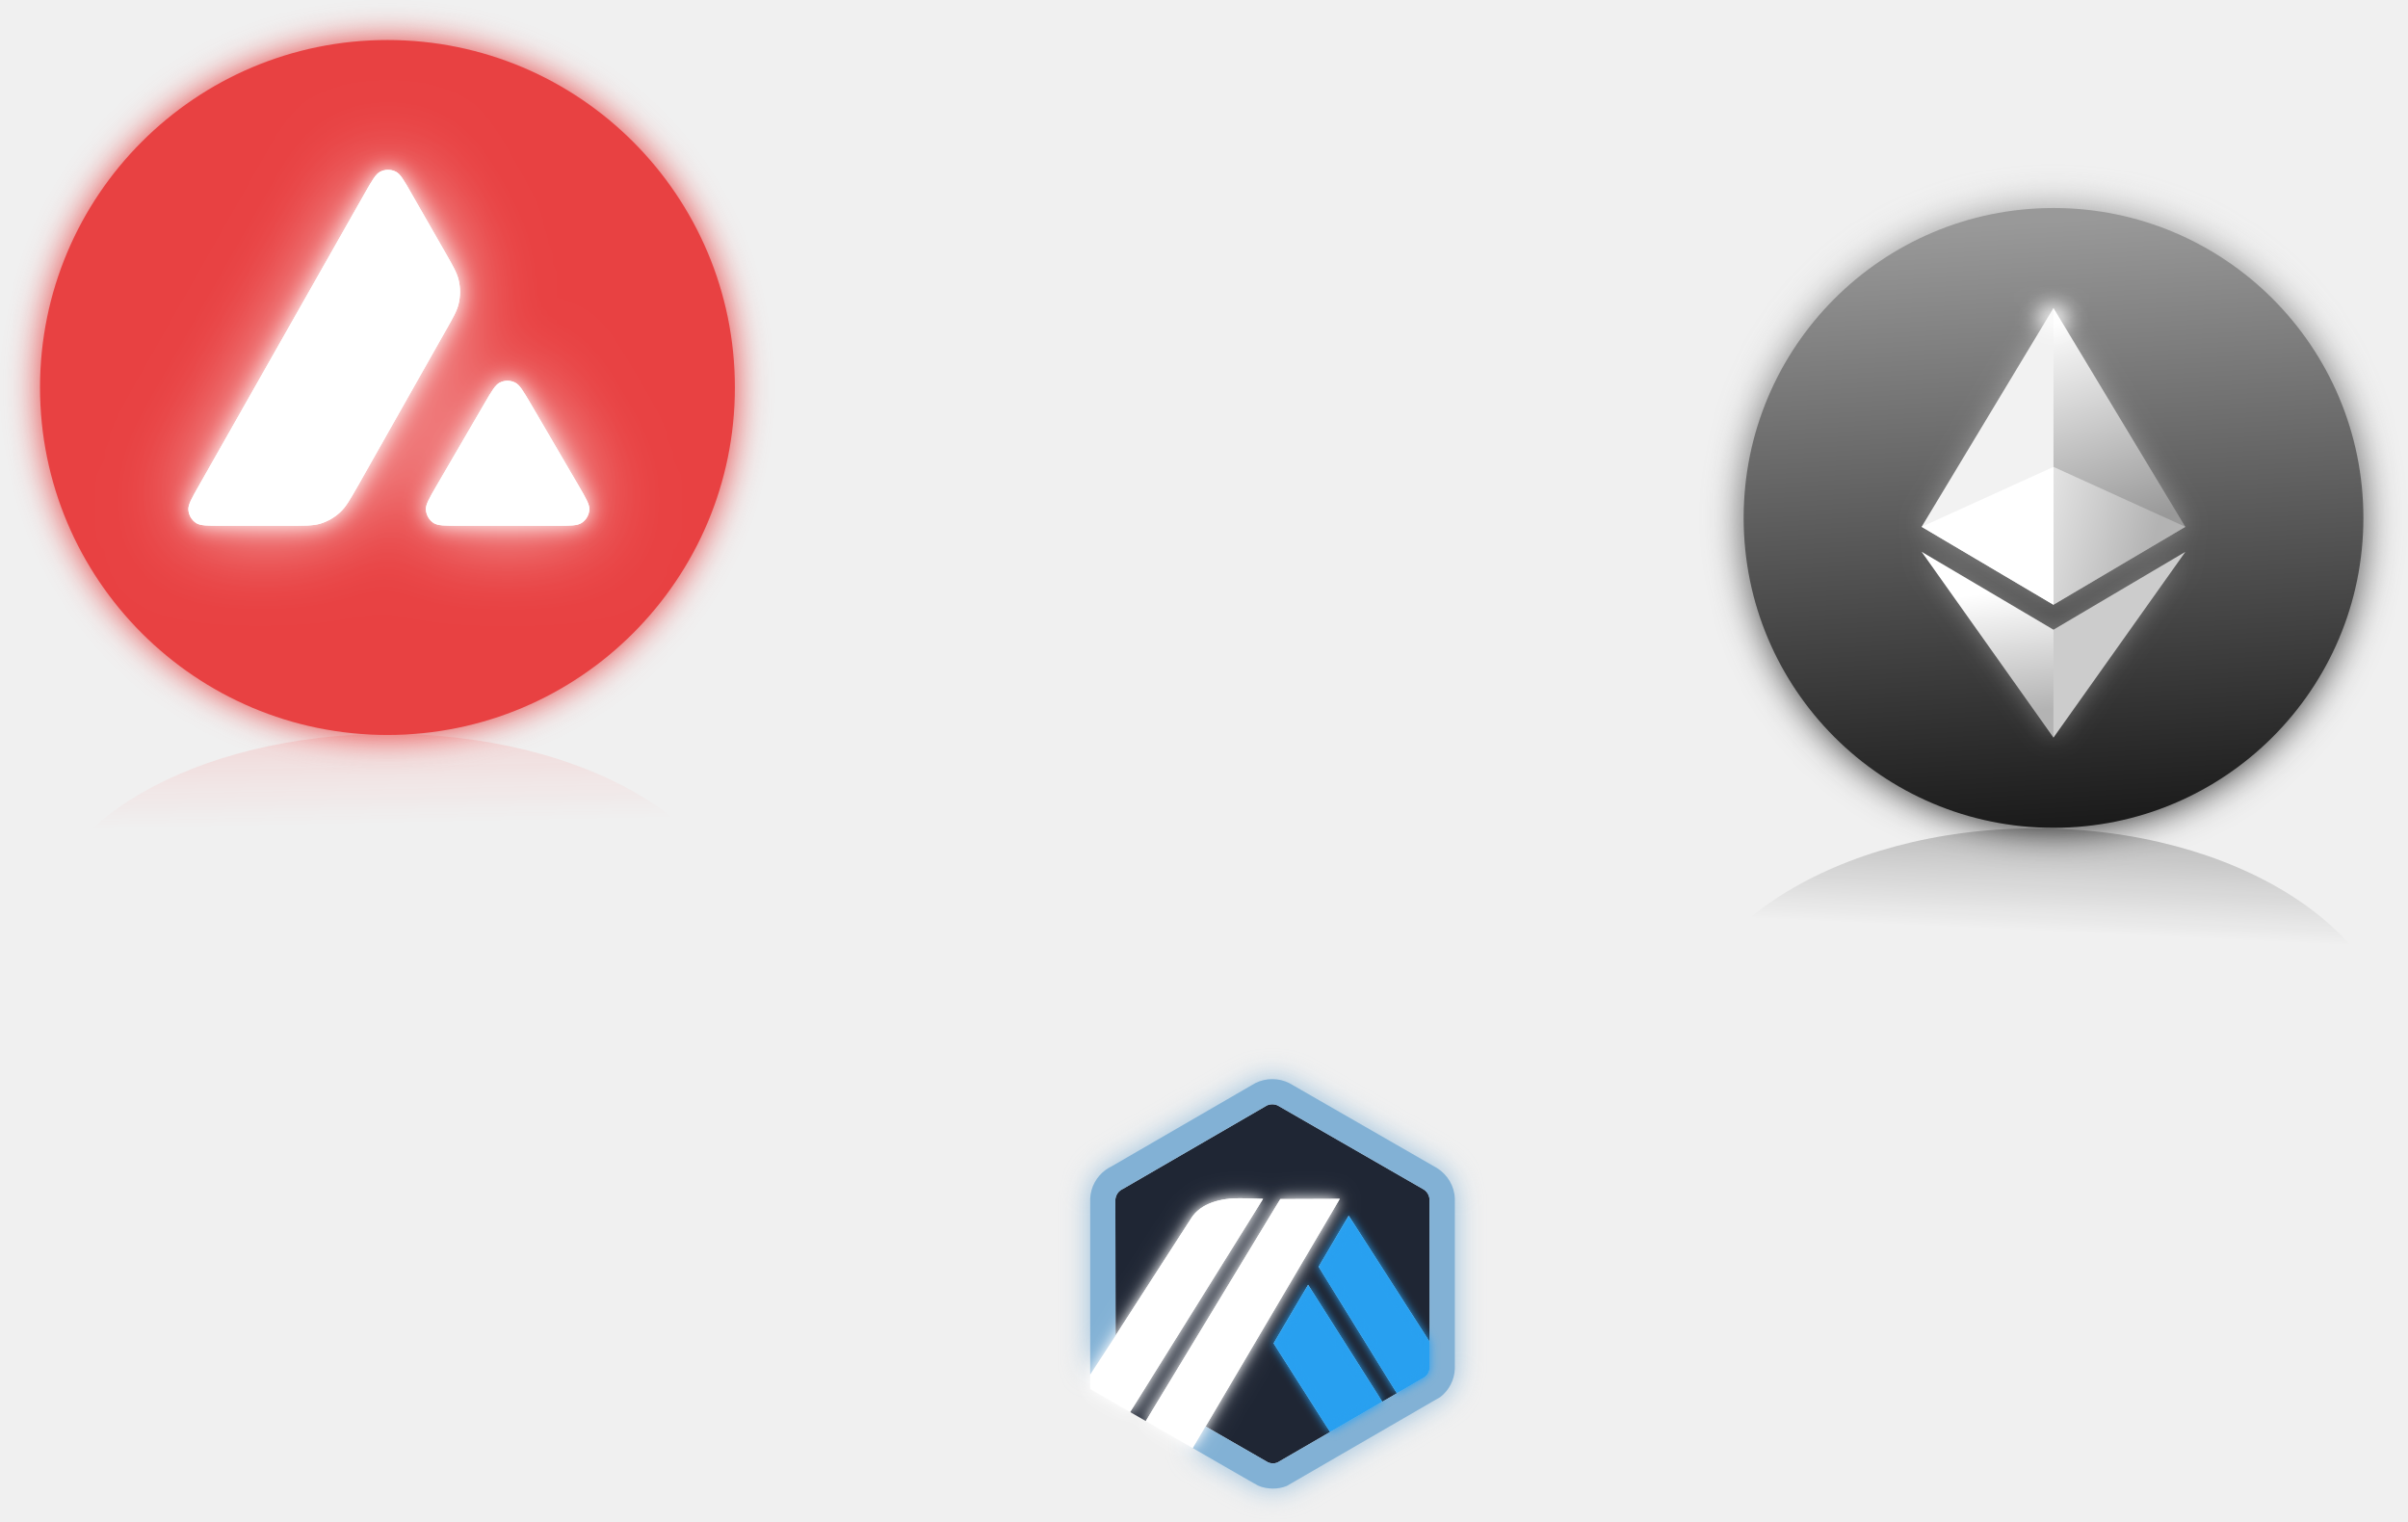
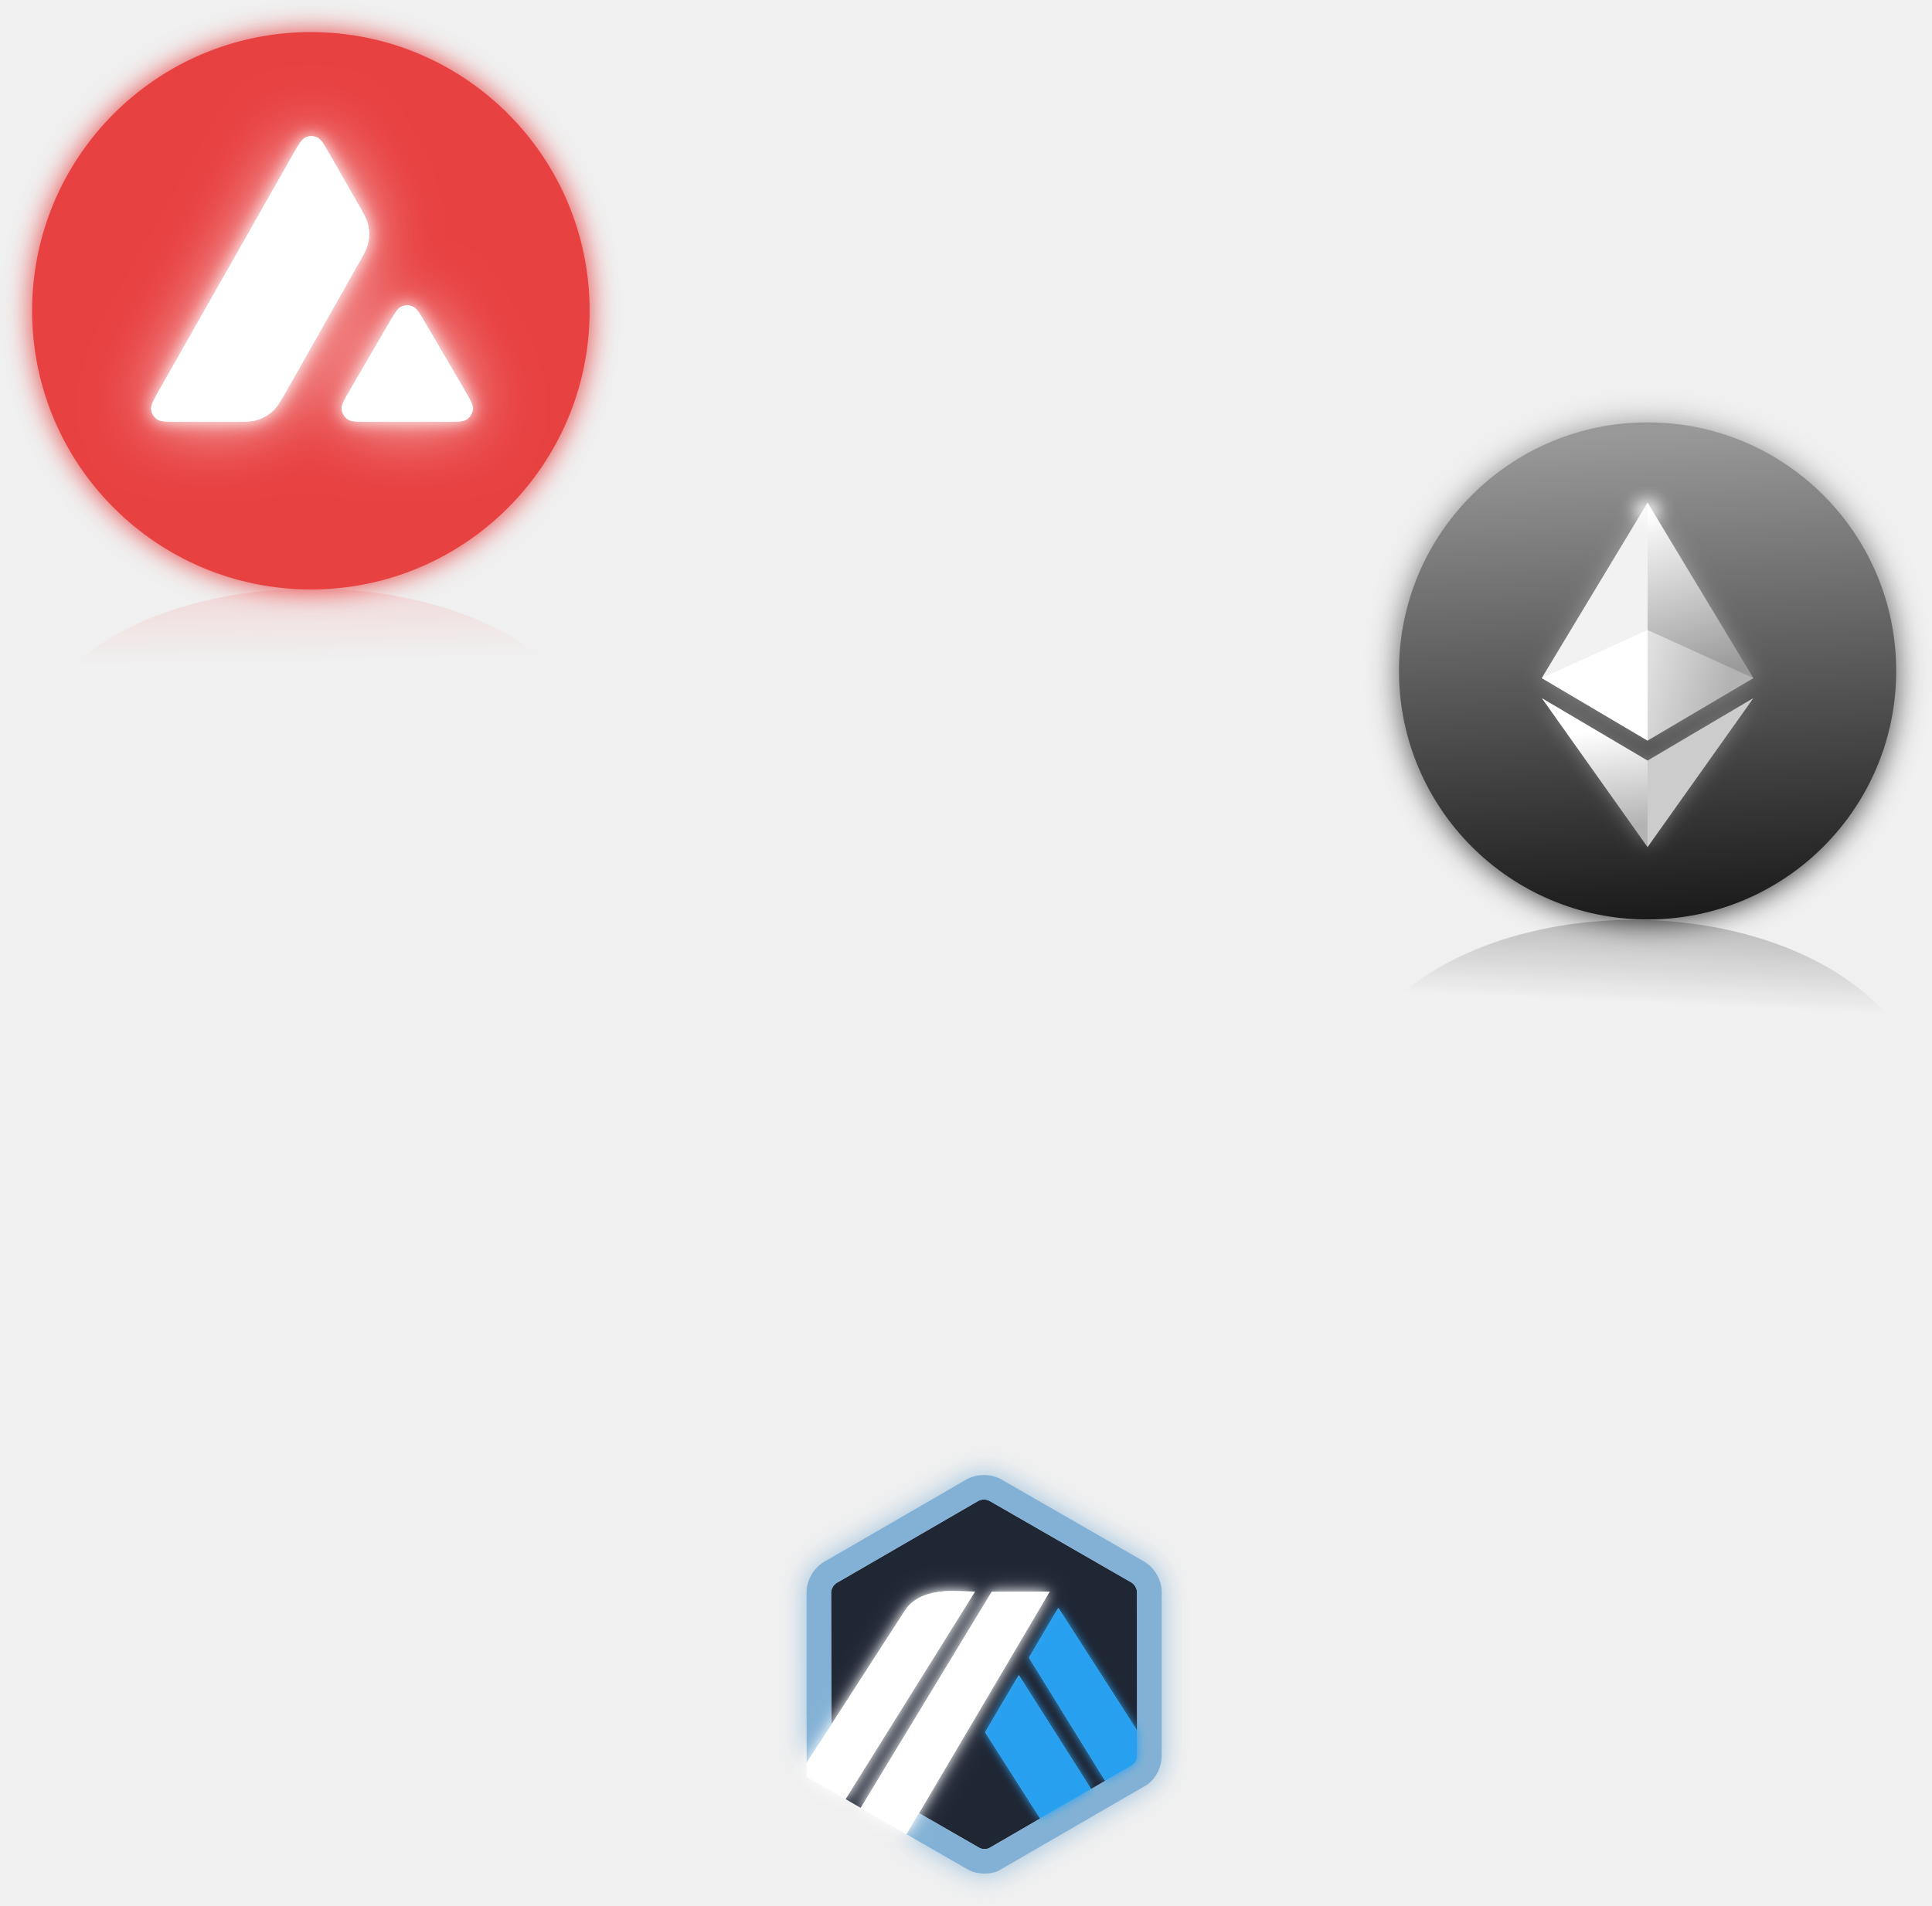
- <svg xmlns="http://www.w3.org/2000/svg" xmlns:xlink="http://www.w3.org/1999/xlink" xml:space="preserve" width="1800.205" height="1137.051" version="1.1" viewBox="0 0 1800.205 1137.051" id="svg19" style="clip-rule:evenodd;fill-rule:evenodd;image-rendering:optimizeQuality;shape-rendering:geometricPrecision;text-rendering:geometricPrecision">
+ <svg xmlns="http://www.w3.org/2000/svg" xmlns:xlink="http://www.w3.org/1999/xlink" xml:space="preserve" width="1800.205" height="1775.746" version="1.1" viewBox="0 0 1800.205 1775.746" id="svg19" style="clip-rule:evenodd;fill-rule:evenodd;image-rendering:optimizeQuality;shape-rendering:geometricPrecision;text-rendering:geometricPrecision">
  <defs id="defs23">
    <linearGradient id="linearGradient1631">
      <stop style="stop-color:#000000;stop-opacity:1;" offset="0" id="stop1627" />
      <stop style="stop-color:#000000;stop-opacity:0;" offset="1" id="stop1629" />
    </linearGradient>
    <linearGradient id="linearGradient1583">
      <stop style="stop-color:#ff0f0f;stop-opacity:1" offset="0" id="stop1579" />
      <stop style="stop-color:#ff2a2a;stop-opacity:0;" offset="1" id="stop1581" />
    </linearGradient>
    <linearGradient id="linearGradient1367">
      <stop style="stop-color:#1a1a1a;stop-opacity:1" offset="0" id="stop1363" />
      <stop style="stop-color:#999999;stop-opacity:1" offset="1" id="stop1365" />
    </linearGradient>
    <linearGradient id="linearGradient1037">
      <stop style="stop-color:#b3b3b3;stop-opacity:1" offset="0" id="stop1033" />
      <stop style="stop-color:#ffffff;stop-opacity:1" offset="1" id="stop1035" />
    </linearGradient>
    <linearGradient id="linearGradient1029">
      <stop style="stop-color:#ffffff;stop-opacity:1" offset="0" id="stop1025" />
      <stop style="stop-color:#b3b3b3;stop-opacity:1" offset="1" id="stop1027" />
    </linearGradient>
    <linearGradient id="linearGradient1021">
      <stop style="stop-color:#ffffff;stop-opacity:1" offset="0" id="stop1017" />
      <stop style="stop-color:#999999;stop-opacity:1" offset="1" id="stop1019" />
    </linearGradient>
    <filter style="color-interpolation-filters:sRGB" id="filter881" x="-0.638" width="2.276" y="-1.344" height="3.688">
      <feGaussianBlur stdDeviation="30.01" id="feGaussianBlur883" />
    </filter>
    <filter style="color-interpolation-filters:sRGB" id="filter913" x="-0.791" width="2.582" y="-0.967" height="2.933">
      <feGaussianBlur stdDeviation="29.431" id="feGaussianBlur915" />
    </filter>
    <filter style="color-interpolation-filters:sRGB" id="filter1013" x="-0.114" width="1.227" y="-0.07" height="1.139">
      <feGaussianBlur stdDeviation="37.111" id="feGaussianBlur1015" />
    </filter>
    <linearGradient xlink:href="#linearGradient1021" id="linearGradient1023" x1="383.5" y1="29.11" x2="586.568" y2="660.358" gradientUnits="userSpaceOnUse" />
    <linearGradient xlink:href="#linearGradient1029" id="linearGradient1031" x1="194.508" y1="456.092" x2="716.472" y2="588.001" gradientUnits="userSpaceOnUse" />
    <linearGradient xlink:href="#linearGradient1037" id="linearGradient1039" x1="335.586" y1="1198.697" x2="291.936" y2="836.049" gradientUnits="userSpaceOnUse" />
    <filter height="1.12" y="-0.06" width="1.12" x="-0.06" id="filter926" style="color-interpolation-filters:sRGB">
      <feGaussianBlur id="feGaussianBlur928" stdDeviation="4.914" />
    </filter>
    <filter height="1.24" y="-0.12" width="1.24" x="-0.12" id="filter952" style="color-interpolation-filters:sRGB">
      <feGaussianBlur id="feGaussianBlur954" stdDeviation="9.828" />
    </filter>
    <filter height="1.159" y="-0.079" width="1.178" x="-0.089" id="filter986" style="color-interpolation-filters:sRGB">
      <feGaussianBlur id="feGaussianBlur988" stdDeviation="10.662" />
    </filter>
    <filter height="1.103" y="-0.052" width="1.143" x="-0.072" id="filter1028" style="color-interpolation-filters:sRGB">
      <feGaussianBlur id="feGaussianBlur1030" stdDeviation="3.664" />
    </filter>
    <filter height="1.144" y="-0.072" width="1.128" x="-0.064" id="filter885" style="color-interpolation-filters:sRGB">
      <feGaussianBlur id="feGaussianBlur887" stdDeviation="23.125" />
    </filter>
    <filter height="1.569" y="-0.285" width="1.505" x="-0.253" id="filter923" style="color-interpolation-filters:sRGB">
      <feGaussianBlur id="feGaussianBlur925" stdDeviation="91.214" />
    </filter>
    <filter height="1.115" y="-0.058" width="1.115" x="-0.058" id="filter999" style="color-interpolation-filters:sRGB">
      <feGaussianBlur id="feGaussianBlur1001" stdDeviation="36.048" />
    </filter>
-     <linearGradient xlink:href="#linearGradient1367" id="linearGradient1369" x1="1012.981" y1="1250.926" x2="974.838" y2="604.106" gradientUnits="userSpaceOnUse" gradientTransform="matrix(0.7016066,0,0,0.7016066,857.33,-259.572)" />
+     <linearGradient xlink:href="#linearGradient1367" id="linearGradient1369" x1="1012.981" y1="1250.926" x2="974.838" y2="604.106" gradientUnits="userSpaceOnUse" gradientTransform="matrix(0.7016066,0,0,0.7016066,857.33,-21.41449)" />
    <filter style="color-interpolation-filters:sRGB" id="filter1393" x="-0.072" width="1.144" y="-0.072" height="1.144">
      <feGaussianBlur stdDeviation="19.81" id="feGaussianBlur1395" />
    </filter>
    <linearGradient xlink:href="#linearGradient1367" id="linearGradient1476" gradientUnits="userSpaceOnUse" x1="1012.981" y1="1250.926" x2="974.838" y2="604.106" gradientTransform="translate(1134.076,-1059.215)" />
    <linearGradient xlink:href="#linearGradient1583" id="linearGradient1613" gradientUnits="userSpaceOnUse" x1="2014.729" y1="-243.821" x2="2021.351" y2="-435.609" gradientTransform="matrix(1.629119,0,0,0.9403984,-2981.331,-205.8119)" />
-     <linearGradient xlink:href="#linearGradient1631" id="linearGradient1633" x1="1197.257" y1="-659.907" x2="1187.638" y2="-871.807" gradientUnits="userSpaceOnUse" gradientTransform="matrix(0.7016066,0,0,0.7016066,693.949,-84.83573)" />
+     <linearGradient xlink:href="#linearGradient1631" id="linearGradient1633" x1="1197.257" y1="-659.907" x2="1187.638" y2="-871.807" gradientUnits="userSpaceOnUse" gradientTransform="matrix(0.7016066,0,0,0.7016066,693.949,-322.9932)" />
  </defs>
-   <g id="g1113" transform="matrix(1.100795,0,0,1.100795,710.1434,699.1502)">
+   <g id="g1113" transform="matrix(1.335984,0,0,1.335984,624.3,1244.286)">
    <path transform="matrix(0.8628534,0,0,0.8628534,30.04803,32.46329)" d="m 362.6,169.56 c -0.391,-9.787 -5.69,-18.747 -13.991,-23.963 l -116.342,-66.905 c -8.211,-4.135 -18.469,-4.14 -26.693,-0.003 -0.972,0.49 -113.141,65.544 -113.141,65.544 -1.552,0.744 -3.047,1.631 -4.454,2.637 -7.41,5.311 -11.927,13.563 -12.391,22.63 v 138.561 l 19.988,-30.711 -0.175,-106.913 c 0.024,-0.391 0.073,-0.775 0.142,-1.155 0.451,-2.516 1.856,-4.76 3.971,-6.276 0.528,-0.378 114.612,-66.414 114.975,-66.596 2.682,-1.347 6.089,-1.361 8.774,-0.041 l 114.837,66.056 c 2.717,1.73 4.42,4.664 4.571,7.871 v 132.439 c -0.139,2.809 -1.249,5.411 -3.433,7.185 l -22.264,12.901 -11.487,6.657 -41.06,23.795 -41.64,24.132 c -2.243,0.81 -4.865,0.765 -7.089,-0.14 l -49.266,-28.336 -10.064,17.068 44.274,25.491 c 1.464,0.832 2.769,1.57 3.839,2.172 1.658,0.93 2.787,1.551 3.186,1.744 3.147,1.528 7.674,2.418 11.754,2.418 3.741,0 7.388,-0.687 10.84,-2.039 l 120.945,-70.043 c 6.942,-5.378 11.026,-13.489 11.394,-22.276 z" id="path956" style="fill:#96bedc;filter:url(#filter986)" />
    <g transform="translate(-92.79352,-23.15604)" id="Background">
</g>
    <g transform="translate(-92.79352,-23.15604)" id="SYMBOL_VER_3">
	</g>
    <g transform="translate(-92.79352,-23.15604)" id="SYMBOL_VER_3_3_">
	</g>
    <g transform="translate(-92.79352,-23.15604)" id="SYMBOL_VER_4">
	</g>
    <g transform="translate(-92.79352,-23.15604)" id="SYMBOL_VER_4_1_">
      <g id="SYMBOL_VER_4_3_">
		</g>
    </g>
    <g transform="translate(-92.79352,-23.15604)" id="SYMBOL_VER_5_1_">
	</g>
    <g transform="translate(-92.79352,-23.15604)" id="off_2_1_">
	</g>
    <g transform="translate(-92.79352,-23.15604)" id="VER_3_1_">
      <g id="SYMBOL_VER_2_1_">
		</g>
    </g>
    <g transform="translate(-92.79352,-23.15604)" id="VER_3">
      <g id="SYMBOL_VER_2">
		</g>
    </g>
    <g transform="translate(-92.79352,-23.15604)" id="off_2">
	</g>
    <g transform="translate(-92.79352,-23.15604)" id="SYMBOL_VER_5">
	</g>
    <g transform="translate(-92.79352,-23.15604)" id="SYMBOL_VER_1">
	</g>
    <g transform="translate(-92.79352,-23.15604)" id="SYMBOL_VER_1_1_">
	</g>
    <g transform="translate(-92.79352,-23.15604)" id="SYMBOL_VER_1-1_3_">
	</g>
    <g transform="translate(-92.79352,-23.15604)" id="SYMBOL_VER_1-1_2_">
	</g>
    <g transform="translate(-92.79352,-23.15604)" id="SYMBOL_VER_1-1">
	</g>
    <g transform="translate(-92.79352,-23.15604)" id="SYMBOL_VER_1-1_1_">
      <g id="_x31_-3">
		</g>
      <g id="Symbol_-_Original_14_">
		</g>
      <g id="Symbol_-_Original_13_">
		</g>
      <g id="Symbol_-_Original_6_">
		</g>
      <g id="Symbol_-_Original_4_">
		</g>
      <g id="One_color_version_-_White_3_">
        <g id="Symbol_-_Original_15_">
			</g>
      </g>
      <g id="One_color_version_-_White">
        <g id="Symbol_-_Original">
			</g>
      </g>
      <g id="Symbol_-_Monochromatic_3_">
        <g id="_x33__7_">
			</g>
      </g>
      <g id="Symbol_-_Monochromatic">
        <g id="_x33__3_">
			</g>
      </g>
      <g id="_x33__2_">
		</g>
      <g id="_x33__1_">
		</g>
      <g id="_x33_">
		</g>
      <g id="Symbol_-_Original_10_">
		</g>
      <g id="Symbol_-_Original_1_">
		</g>
      <g id="Symbol_-_Original_2_">
		</g>
      <g id="_x34__1_">
		</g>
      <g id="Symbol_-_Monochromatic_2_">
        <g id="_x33__6_">
			</g>
      </g>
      <g id="One_color_version_-_White_2_">
        <g id="Symbol_-_Original_11_">
			</g>
      </g>
      <g id="Symbol_-_Original_5_">
        <g id="Symbol_-_Original_12_">
			</g>
      </g>
      <g id="One_color_version_-_White_1_">
        <g id="Symbol_-_Original_9_">
			</g>
      </g>
    </g>
    <g transform="translate(-92.79352,-23.15604)" id="SYMBOL_VER_1_2_">
      <g id="SYMBOL_VER_2_4_">
		</g>
      <g id="SYMBOL_VER_2-1-1_1_">
		</g>
      <g id="SYMBOL_VER_2-2-1_1_">
		</g>
      <g id="SYMBOL_VER_2-3-1_4_">
		</g>
      <g id="New_Symbol_1_">
        <g id="SYMBOL_VER_2-3-1_3_">
			</g>
      </g>
      <g id="New_Symbol">
        <g id="SYMBOL_VER_2-3-1_1_">
			</g>
      </g>
    </g>
    <g transform="translate(-92.79352,-23.15604)" id="SYMBOL_VER_2_2_">
	</g>
    <g transform="translate(-92.79352,-23.15604)" id="SYMBOL_VER_4_2_">
	</g>
    <g transform="translate(-92.79352,-23.15604)" id="SYMBOL_VER_3_2_">
	</g>
    <g transform="translate(-92.79352,-23.15604)" id="SYMBOL_VER_3_1_">
	</g>
    <g transform="translate(-92.79352,-23.15604)" id="SYMBOL_VER_1-1-1_1_">
	</g>
    <g transform="translate(-92.79352,-23.15604)" id="SYMBOL_VER_1-1-1">
	</g>
    <g transform="translate(-92.79352,-23.15604)" id="SYMBOL_VER_1-1-1_2_2_">
	</g>
    <g transform="translate(-92.79352,-23.15604)" id="SYMBOL_VER_1-1-1_2">
	</g>
    <g transform="translate(-92.79352,-23.15604)" id="SYMBOL_VER_1-1-1_2_1_">
	</g>
    <path style="fill:#1f2634;fill-opacity:1;stroke-width:0.863" id="path68" d="m 250.42,225.08 20.419,-34.647 55.037,85.723 0.026,16.45 -0.179,-113.204 c -0.13,-2.767 -1.6,-5.299 -3.944,-6.792 l -99.087,-56.997 c -2.318,-1.139 -5.257,-1.127 -7.571,0.035 -0.312,0.157 -0.607,0.327 -0.887,0.513 l -0.345,0.217 -96.181,55.736 -0.374,0.169 c -0.48,0.221 -0.965,0.501 -1.42,0.827 -1.823,1.308 -3.035,3.242 -3.426,5.411 -0.059,0.329 -0.102,0.664 -0.123,1.001 l 0.151,92.25 51.265,-79.458 c 6.454,-10.536 20.517,-13.93 33.571,-13.745 l 15.322,0.405 -90.275,144.776 10.642,6.127 91.357,-150.756 40.38,-0.147 -91.122,154.56 37.972,21.841 4.537,2.609 c 1.919,0.78 4.181,0.819 6.117,0.121 l 100.48,-58.23 -19.211,11.132 z m 7.791,112.205 -38.353,-60.194 23.412,-39.727 50.369,79.39 z" />
    <g transform="matrix(0.8628534,0,0,0.8628534,52.12613,54.54225)" id="g992">
-       <polygon points="321.883,261.115 366.332,330.877 407.392,307.082 349.017,215.073 " id="polygon70" style="fill:#28a0f0" transform="translate(-127.491,-3.1935)" />
+       <polygon points="366.332,330.877 407.392,307.082 349.017,215.073 321.883,261.115 " id="polygon70" style="fill:#28a0f0" transform="translate(-127.491,-3.1935)" />
      <path d="m 317.292,275.904 -0.03,-19.065 -63.785,-99.348 -23.665,40.154 61.576,99.587 22.264,-12.901 c 2.184,-1.773 3.505,-4.376 3.644,-7.185 z" id="path72" style="fill:#28a0f0" />
    </g>
    <g transform="matrix(0.8628534,0,0,0.8628534,52.12613,54.54225)" id="g902">
      <path d="m 50.001,293.884 31.44,18.116 104.624,-167.787 -17.757,-0.469 c -15.129,-0.214 -31.426,3.719 -38.907,15.93 L 69.988,251.761 50,282.471 v 11.412 z" id="path74" style="fill:#ffffff" />
      <polygon points="373.941,147.406 327.144,147.576 221.266,322.294 258.273,343.602 268.337,326.533 " id="polygon76" style="fill:#ffffff" transform="translate(-127.491,-3.1935)" />
    </g>
    <path style="fill:#82b1d5;fill-opacity:1;stroke-width:0.863" id="path78" d="m 342.919,178.769 c -0.337,-8.445 -4.91,-16.176 -12.072,-20.677 l -100.386,-57.729 c -7.085,-3.568 -15.936,-3.572 -23.032,-0.003 -0.839,0.423 -97.624,56.555 -97.624,56.555 -1.339,0.642 -2.629,1.407 -3.843,2.275 -6.394,4.583 -10.291,11.703 -10.692,19.526 V 298.274 l 17.247,-26.499 -0.151,-92.25 c 0.021,-0.337 0.063,-0.669 0.123,-0.997 0.389,-2.171 1.601,-4.107 3.426,-5.415 0.456,-0.326 98.893,-57.306 99.207,-57.463 2.314,-1.162 5.254,-1.174 7.571,-0.035 l 99.087,56.997 c 2.344,1.493 3.814,4.024 3.944,6.792 v 114.275 c -0.12,2.424 -1.078,4.669 -2.962,6.2 l -19.211,11.132 -9.912,5.744 -35.429,20.532 -35.929,20.822 c -1.935,0.699 -4.198,0.66 -6.117,-0.121 l -42.509,-24.45 -8.684,14.727 38.202,21.995 c 1.263,0.718 2.389,1.355 3.312,1.874 1.431,0.802 2.405,1.338 2.749,1.505 2.715,1.318 6.622,2.086 10.142,2.086 3.228,0 6.375,-0.593 9.353,-1.759 L 333.088,313.529 c 5.99,-4.64 9.514,-11.639 9.831,-19.221 z" />
    <g transform="translate(-92.79352,-23.15604)" id="Symbol_-_Original_8_">
	</g>
    <g transform="translate(-92.79352,-23.15604)" id="SYMBOL_VER_2-1-1">
	</g>
    <g transform="translate(-92.79352,-23.15604)" id="SYMBOL_VER_2-2-1">
	</g>
    <g transform="translate(-92.79352,-23.15604)" id="SYMBOL_VER_2-3-1">
	</g>
    <g transform="translate(-92.79352,-23.15604)" id="SYMBOL_VER_5-1_1_">
	</g>
    <g transform="translate(-92.79352,-23.15604)" id="SYMBOL_VER_5-1">
	</g>
    <g transform="translate(-92.79352,-23.15604)" id="SYMBOL_VER_5-2_1_">
	</g>
    <g transform="translate(-92.79352,-23.15604)" id="SYMBOL_VER_5-2">
	</g>
    <g transform="translate(-92.79352,-23.15604)" id="Symbol_-_Monochromatic_1_">
      <g id="_x33__4_">
		</g>
    </g>
    <g transform="matrix(0.8628534,0,0,0.8628534,52.12613,54.54225)" style="filter:url(#filter926)" id="g908">
      <path style="fill:#ffffff" id="path904" d="m 50.001,293.884 31.44,18.116 104.624,-167.787 -17.757,-0.469 c -15.129,-0.214 -31.426,3.719 -38.907,15.93 L 69.988,251.761 50,282.471 v 11.412 z" />
      <polygon transform="translate(-127.491,-3.1935)" style="fill:#ffffff" id="polygon906" points="373.941,147.406 327.144,147.576 221.266,322.294 258.273,343.602 268.337,326.533 " />
    </g>
    <g transform="matrix(0.8628534,0,0,0.8628534,52.12613,54.54225)" id="g934" style="opacity:0.325;filter:url(#filter952)">
      <path d="m 50.001,293.884 31.44,18.116 104.624,-167.787 -17.757,-0.469 c -15.129,-0.214 -31.426,3.719 -38.907,15.93 L 69.988,251.761 50,282.471 v 11.412 z" id="path930" style="fill:#ffffff" />
      <polygon points="373.941,147.406 327.144,147.576 221.266,322.294 258.273,343.602 268.337,326.533 " id="polygon932" style="fill:#ffffff" transform="translate(-127.491,-3.1935)" />
    </g>
    <g transform="matrix(0.8628534,0,0,0.8628534,52.12613,54.54225)" style="fill:#28a0f0;fill-opacity:1;filter:url(#filter1028)" id="g998">
-       <polygon transform="translate(-127.491,-3.1935)" style="fill:#28a0f0;fill-opacity:1" id="polygon994" points="321.883,261.115 366.332,330.877 407.392,307.082 349.017,215.073 " />
+       <polygon transform="translate(-127.491,-3.1935)" style="fill:#28a0f0;fill-opacity:1" id="polygon994" points="366.332,330.877 407.392,307.082 349.017,215.073 321.883,261.115 " />
      <path style="fill:#28a0f0;fill-opacity:1" id="path996" d="m 317.292,275.904 -0.03,-19.065 -63.785,-99.348 -23.665,40.154 61.576,99.587 22.264,-12.901 c 2.184,-1.773 3.505,-4.376 3.644,-7.185 z" />
    </g>
  </g>
  <g style="fill:none" id="g1157" transform="matrix(0.4270997,0,0,0.4270997,-68.0464,-68.0464)">
    <path transform="matrix(0.8097682,0,0,0.8097682,159.322,159.322)" style="clip-rule:evenodd;opacity:1;fill:#e84142;fill-opacity:1;fill-rule:evenodd;filter:url(#filter999)" d="m 1588.515,837.515 c 0,414.77 -336.23,751 -751,751 -414.766,0 -751,-336.23 -751,-751 0,-414.766 336.234,-751 751,-751 414.77,0 751,336.234 751,751 z m -963.812,298.86 h -145.748 c -30.626,0 -45.754,0 -54.978,-5.9 -9.963,-6.46 -16.051,-17.16 -16.789,-28.97 -0.554,-10.88 7.011,-24.168 22.139,-50.735 l 359.87,-634.32 c 15.313,-26.936 23.061,-40.404 32.839,-45.385 10.516,-5.35 23.062,-5.35 33.578,0 9.778,4.981 17.527,18.449 32.839,45.385 l 73.982,129.144 0.377,0.659 c 16.539,28.897 24.926,43.551 28.588,58.931 4.058,16.789 4.058,34.5 0,51.289 -3.69,15.497 -11.992,30.257 -28.781,59.591 l -189.031,334.153 -0.489,0.856 c -16.648,29.135 -25.085,43.902 -36.778,55.042 -12.73,12.18 -28.043,21.03 -44.832,26.02 -15.313,4.24 -32.47,4.24 -66.786,4.24 z m 368.062,0 h 208.84 c 30.81,0 46.31,0 55.54,-6.08 9.96,-6.46 16.23,-17.35 16.79,-29.15 0.53,-10.53 -6.87,-23.3 -21.37,-48.323 -0.5,-0.852 -1,-1.719 -1.51,-2.601 l -104.61,-178.956 -1.19,-2.015 c -14.7,-24.858 -22.12,-37.411 -31.65,-42.263 -10.51,-5.351 -22.88,-5.351 -33.391,0 -9.594,4.981 -17.342,18.08 -32.655,44.462 l -104.238,178.957 -0.357,0.616 c -15.259,26.34 -22.885,39.503 -22.335,50.303 0.738,11.81 6.826,22.69 16.788,29.15 9.041,5.9 24.538,5.9 55.348,5.9 z" id="path822" />
    <rect style="fill:#ffffff;stroke-width:0.81" id="rect2" height="683.444" width="751.465" y="437.49" x="461.378" />
    <path style="clip-rule:evenodd;fill:#e84142;fill-rule:evenodd;stroke-width:0.81" id="path4-3" d="m 1445.651,837.515 c 0,335.868 -272.268,608.136 -608.136,608.136 -335.864,0 -608.136,-272.268 -608.136,-608.136 0,-335.864 272.272,-608.136 608.136,-608.136 335.868,0 608.136,272.272 608.136,608.136 z m -780.464,242.007 h -118.022 c -24.8,0 -37.05,0 -44.519,-4.778 -8.068,-5.231 -12.998,-13.896 -13.595,-23.459 -0.449,-8.81 5.677,-19.571 17.927,-41.084 L 798.389,496.55 c 12.4,-21.812 18.674,-32.718 26.592,-36.751 8.516,-4.332 18.675,-4.332 27.19,0 7.918,4.033 14.193,14.939 26.592,36.751 l 59.908,104.577 0.305,0.534 c 13.393,23.4 20.184,35.266 23.15,47.72 3.286,13.595 3.286,27.937 0,41.532 -2.988,12.549 -9.711,24.501 -23.306,48.255 l -153.071,270.587 -0.396,0.693 c -13.481,23.593 -20.313,35.551 -29.782,44.571 -10.308,9.863 -22.708,17.029 -36.304,21.07 -12.4,3.433 -26.293,3.433 -54.081,3.433 z m 298.045,0 h 169.112 c 24.949,0 37.5,0 44.974,-4.923 8.065,-5.231 13.143,-14.05 13.596,-23.605 0.429,-8.527 -5.563,-18.868 -17.305,-39.13 -0.405,-0.69 -0.81,-1.392 -1.223,-2.106 l -84.71,-144.913 -0.964,-1.632 c -11.904,-20.129 -17.912,-30.294 -25.629,-34.223 -8.511,-4.333 -18.527,-4.333 -27.039,0 -7.769,4.033 -14.043,14.641 -26.443,36.004 l -84.409,144.914 -0.289,0.499 c -12.356,21.329 -18.532,31.988 -18.086,40.734 0.598,9.563 5.527,18.374 13.594,23.605 7.321,4.778 19.87,4.778 44.819,4.778 z" />
    <path style="stroke-width:0.81" id="rect836" d="M 461.378,437.49 V 1120.934 H 1212.843 V 437.49 Z m 586.187,388.251 c 4.632,0 9.264,1.084 13.519,3.25 7.717,3.929 13.726,14.093 25.629,34.222 l 0.963,1.632 84.709,144.912 c 0.413,0.714 0.819,1.417 1.224,2.107 11.742,20.263 17.733,30.605 17.304,39.132 -0.453,9.555 -5.53,18.372 -13.595,23.603 -7.474,4.923 -20.026,4.923 -44.975,4.923 H 963.232 c -24.949,0 -37.498,0 -44.819,-4.776 -8.067,-5.231 -12.998,-14.042 -13.595,-23.605 -0.445,-8.745 5.731,-19.404 18.087,-40.733 l 0.289,-0.5 84.409,-144.914 c 12.4,-21.363 18.674,-31.97 26.442,-36.003 4.256,-2.167 8.887,-3.25 13.519,-3.25 z" />
    <g style="filter:url(#filter885)" id="g863-9" transform="matrix(0.8097682,0,0,0.8097682,2171.924,757.5266)">
      <path id="path859" d="m -1860.702,397.64 h -145.748 c -30.626,0 -45.754,0 -54.978,-5.9 -9.963,-6.46 -16.051,-17.16 -16.789,-28.97 -0.554,-10.88 7.011,-24.168 22.139,-50.735 l 359.87,-634.32 c 15.313,-26.936 23.061,-40.404 32.839,-45.385 10.516,-5.35 23.062,-5.35 33.578,0 9.778,4.981 17.527,18.449 32.839,45.385 l 73.982,129.144 0.377,0.659 c 16.539,28.897 24.926,43.551 28.588,58.931 4.058,16.789 4.058,34.5 0,51.289 -3.69,15.497 -11.992,30.257 -28.781,59.591 l -189.031,334.153 -0.489,0.856 c -16.648,29.135 -25.085,43.902 -36.778,55.042 -12.73,12.18 -28.043,21.03 -44.832,26.02 -15.313,4.24 -32.47,4.24 -66.786,4.24 z" style="clip-rule:evenodd;fill:#ffffff;fill-rule:evenodd" />
      <path id="path861" d="m -1492.64,397.64 h 208.84 c 30.81,0 46.31,0 55.54,-6.08 9.96,-6.46 16.23,-17.35 16.79,-29.15 0.53,-10.53 -6.87,-23.3 -21.37,-48.323 -0.5,-0.852 -1,-1.719 -1.51,-2.601 l -104.61,-178.956 -1.19,-2.015 c -14.7,-24.858 -22.12,-37.411 -31.65,-42.263 -10.51,-5.351 -22.88,-5.351 -33.391,0 -9.594,4.981 -17.342,18.08 -32.655,44.462 l -104.238,178.957 -0.357,0.616 c -15.259,26.34 -22.885,39.503 -22.335,50.303 0.738,11.81 6.826,22.69 16.788,29.15 9.041,5.9 24.538,5.9 55.348,5.9 z" style="clip-rule:evenodd;fill:#ffffff;fill-rule:evenodd" />
    </g>
    <g transform="matrix(0.8097682,0,0,0.8097682,2171.924,757.5266)" id="g857">
      <path style="clip-rule:evenodd;fill:#ffffff;fill-rule:evenodd" d="m -1860.702,397.64 h -145.748 c -30.626,0 -45.754,0 -54.978,-5.9 -9.963,-6.46 -16.051,-17.16 -16.789,-28.97 -0.554,-10.88 7.011,-24.168 22.139,-50.735 l 359.87,-634.32 c 15.313,-26.936 23.061,-40.404 32.839,-45.385 10.516,-5.35 23.062,-5.35 33.578,0 9.778,4.981 17.527,18.449 32.839,45.385 l 73.982,129.144 0.377,0.659 c 16.539,28.897 24.926,43.551 28.588,58.931 4.058,16.789 4.058,34.5 0,51.289 -3.69,15.497 -11.992,30.257 -28.781,59.591 l -189.031,334.153 -0.489,0.856 c -16.648,29.135 -25.085,43.902 -36.778,55.042 -12.73,12.18 -28.043,21.03 -44.832,26.02 -15.313,4.24 -32.47,4.24 -66.786,4.24 z" id="path851" />
      <path style="clip-rule:evenodd;fill:#ffffff;fill-rule:evenodd" d="m -1492.64,397.64 h 208.84 c 30.81,0 46.31,0 55.54,-6.08 9.96,-6.46 16.23,-17.35 16.79,-29.15 0.53,-10.53 -6.87,-23.3 -21.37,-48.323 -0.5,-0.852 -1,-1.719 -1.51,-2.601 l -104.61,-178.956 -1.19,-2.015 c -14.7,-24.858 -22.12,-37.411 -31.65,-42.263 -10.51,-5.351 -22.88,-5.351 -33.391,0 -9.594,4.981 -17.342,18.08 -32.655,44.462 l -104.238,178.957 -0.357,0.616 c -15.259,26.34 -22.885,39.503 -22.335,50.303 0.738,11.81 6.826,22.69 16.788,29.15 9.041,5.9 24.538,5.9 55.348,5.9 z" id="path843" />
    </g>
    <g transform="matrix(0.8097682,0,0,0.8097682,2171.924,757.5266)" id="g893" style="opacity:0.749;filter:url(#filter923)">
      <path style="clip-rule:evenodd;fill:#ffffff;fill-rule:evenodd" d="m -1860.702,397.64 h -145.748 c -30.626,0 -45.754,0 -54.978,-5.9 -9.963,-6.46 -16.051,-17.16 -16.789,-28.97 -0.554,-10.88 7.011,-24.168 22.139,-50.735 l 359.87,-634.32 c 15.313,-26.936 23.061,-40.404 32.839,-45.385 10.516,-5.35 23.062,-5.35 33.578,0 9.778,4.981 17.527,18.449 32.839,45.385 l 73.982,129.144 0.377,0.659 c 16.539,28.897 24.926,43.551 28.588,58.931 4.058,16.789 4.058,34.5 0,51.289 -3.69,15.497 -11.992,30.257 -28.781,59.591 l -189.031,334.153 -0.489,0.856 c -16.648,29.135 -25.085,43.902 -36.778,55.042 -12.73,12.18 -28.043,21.03 -44.832,26.02 -15.313,4.24 -32.47,4.24 -66.786,4.24 z" id="path889" />
      <path style="clip-rule:evenodd;fill:#ffffff;fill-rule:evenodd" d="m -1492.64,397.64 h 208.84 c 30.81,0 46.31,0 55.54,-6.08 9.96,-6.46 16.23,-17.35 16.79,-29.15 0.53,-10.53 -6.87,-23.3 -21.37,-48.323 -0.5,-0.852 -1,-1.719 -1.51,-2.601 l -104.61,-178.956 -1.19,-2.015 c -14.7,-24.858 -22.12,-37.411 -31.65,-42.263 -10.51,-5.351 -22.88,-5.351 -33.391,0 -9.594,4.981 -17.342,18.08 -32.655,44.462 l -104.238,178.957 -0.357,0.616 c -15.259,26.34 -22.885,39.503 -22.335,50.303 0.738,11.81 6.826,22.69 16.788,29.15 9.041,5.9 24.538,5.9 55.348,5.9 z" id="path891" />
    </g>
  </g>
  <style id="style2" type="text/css">
	.st0{fill:#8247E5;}
</style>
  <style id="style2-1" type="text/css">
	.st0{fill:#FF0420;}
	.st1{fill:#FFFFFF;}
</style>
-   <circle r="330.173" cy="-137.44" cx="2100.238" id="circle1371" style="opacity:1;fill:url(#linearGradient1476);fill-opacity:1;stroke:none;stroke-width:1;stroke-linecap:round;stroke-linejoin:round;stroke-miterlimit:4;stroke-dasharray:none;stroke-dashoffset:0;stroke-opacity:1;paint-order:stroke markers fill;filter:url(#filter1393)" transform="matrix(0.7016066,0,0,0.7016066,61.65452,483.58)" />
-   <circle style="opacity:1;fill:url(#linearGradient1369);fill-opacity:1;stroke:none;stroke-width:0.702;stroke-linecap:round;stroke-linejoin:round;stroke-miterlimit:4;stroke-dasharray:none;stroke-dashoffset:0;stroke-opacity:1;paint-order:stroke markers fill" id="path1201" cx="1535.195" cy="387.151" r="231.651" />
-   <g id="g863" transform="matrix(0.3301546,0,0,0.3301546,1246.156,125.6354)">
+   <circle r="330.173" cy="-137.44" cx="2100.238" id="circle1371" style="opacity:1;fill:url(#linearGradient1476);fill-opacity:1;stroke:none;stroke-width:1;stroke-linecap:round;stroke-linejoin:round;stroke-miterlimit:4;stroke-dasharray:none;stroke-dashoffset:0;stroke-opacity:1;paint-order:stroke markers fill;filter:url(#filter1393)" transform="matrix(0.7016066,0,0,0.7016066,61.65452,721.7375)" />
+   <circle style="opacity:1;fill:url(#linearGradient1369);fill-opacity:1;stroke:none;stroke-width:0.702;stroke-linecap:round;stroke-linejoin:round;stroke-miterlimit:4;stroke-dasharray:none;stroke-dashoffset:0;stroke-opacity:1;paint-order:stroke markers fill" id="path1201" cx="1535.195" cy="625.309" r="231.651" />
+   <g id="g863" transform="matrix(0.3301546,0,0,0.3301546,1246.156,363.7928)">
    <g transform="matrix(0.7614142,0,0,0.7614142,576.8529,316.9018)" style="opacity:0.311;filter:url(#filter1013)" id="g935">
-       <polygon points="392.07,882.29 784.13,650.54 392.07,0 383.5,29.11 383.5,873.74 " id="polygon917" style="fill:#ffffff;fill-rule:nonzero" />
-       <polygon points="392.07,0 0,650.54 392.07,882.29 392.07,472.33 " id="polygon919" style="fill:#ffffff;fill-rule:nonzero" />
-       <polygon points="392.07,1277.38 784.37,724.89 392.07,956.52 387.24,962.41 387.24,1263.28 " id="polygon921" style="fill:#ffffff;fill-rule:nonzero" />
+       <polygon points="383.5,29.11 383.5,873.74 392.07,882.29 784.13,650.54 392.07,0 " id="polygon917" style="fill:#ffffff;fill-rule:nonzero" />
+       <polygon points="392.07,472.33 392.07,0 0,650.54 392.07,882.29 " id="polygon919" style="fill:#ffffff;fill-rule:nonzero" />
+       <polygon points="387.24,962.41 387.24,1263.28 392.07,1277.38 784.37,724.89 392.07,956.52 " id="polygon921" style="fill:#ffffff;fill-rule:nonzero" />
      <polygon points="0,724.89 392.07,1277.38 392.07,956.52 " id="polygon923" style="fill:#ffffff;fill-rule:nonzero" />
      <polygon points="392.07,472.33 392.07,882.29 784.13,650.54 " id="polygon925" style="fill:#ffffff;fill-rule:nonzero" />
      <polygon points="392.07,472.33 0,650.54 392.07,882.29 " id="polygon927" style="fill:#ffffff;fill-rule:nonzero" />
    </g>
-     <polygon transform="matrix(0.7614142,0,0,0.7614142,576.8529,316.9018)" points="392.07,882.29 784.13,650.54 392.07,0 383.5,29.11 383.5,873.74 " id="polygon3" style="fill:url(#linearGradient1023);fill-opacity:1;fill-rule:nonzero" />
-     <polygon transform="matrix(0.7614142,0,0,0.7614142,576.8529,316.9018)" points="392.07,0 0,650.54 392.07,882.29 392.07,472.33 " id="polygon5" style="fill:#f2f2f2;fill-rule:nonzero" />
-     <polygon transform="matrix(0.7614142,0,0,0.7614142,576.8529,316.9018)" points="392.07,1277.38 784.37,724.89 392.07,956.52 387.24,962.41 387.24,1263.28 " id="polygon7" style="fill:#cccccc;fill-rule:nonzero" />
+     <polygon transform="matrix(0.7614142,0,0,0.7614142,576.8529,316.9018)" points="383.5,29.11 383.5,873.74 392.07,882.29 784.13,650.54 392.07,0 " id="polygon3" style="fill:url(#linearGradient1023);fill-opacity:1;fill-rule:nonzero" />
+     <polygon transform="matrix(0.7614142,0,0,0.7614142,576.8529,316.9018)" points="392.07,472.33 392.07,0 0,650.54 392.07,882.29 " id="polygon5" style="fill:#f2f2f2;fill-rule:nonzero" />
+     <polygon transform="matrix(0.7614142,0,0,0.7614142,576.8529,316.9018)" points="387.24,962.41 387.24,1263.28 392.07,1277.38 784.37,724.89 392.07,956.52 " id="polygon7" style="fill:#cccccc;fill-rule:nonzero" />
    <polygon transform="matrix(0.7614142,0,0,0.7614142,576.8529,316.9018)" points="0,724.89 392.07,1277.38 392.07,956.52 " id="polygon9" style="fill:url(#linearGradient1039);fill-opacity:1;fill-rule:nonzero" />
    <polygon transform="matrix(0.7614142,0,0,0.7614142,576.8529,316.9018)" points="392.07,472.33 392.07,882.29 784.13,650.54 " id="polygon11" style="fill:url(#linearGradient1031);fill-opacity:1;fill-rule:nonzero" />
    <polygon transform="matrix(0.7614142,0,0,0.7614142,576.8529,316.9018)" points="392.07,472.33 0,650.54 392.07,882.29 " id="polygon13" style="fill:#ffffff;fill-rule:nonzero" />
    <ellipse transform="matrix(1.156878,0.6679236,-0.01454054,0.02518496,417.4672,53.85297)" ry="26.791" rx="56.453" cy="-2.854" cx="391.345" id="path855" style="opacity:1;fill:#ffffff;fill-opacity:1;stroke:none;stroke-width:0.378;stroke-linecap:butt;stroke-linejoin:round;stroke-miterlimit:4;stroke-dasharray:none;stroke-dashoffset:0;stroke-opacity:1;paint-order:fill markers stroke;filter:url(#filter881)" />
    <ellipse style="opacity:1;fill:#ffffff;fill-opacity:1;stroke:none;stroke-width:0.378;stroke-linecap:butt;stroke-linejoin:round;stroke-miterlimit:4;stroke-dasharray:none;stroke-dashoffset:0;stroke-opacity:1;paint-order:fill markers stroke;filter:url(#filter881)" id="ellipse885" cx="391.345" cy="-2.854" rx="56.453" ry="26.791" transform="matrix(-1.156878,0.6679236,0.01454054,0.02518496,1326.493,57.31912)" />
    <ellipse transform="matrix(0.7614142,0,0,0.7614142,509.0356,226.8687)" ry="36.536" rx="44.655" cy="148.014" cx="480.133" id="path887" style="opacity:1;fill:#ffffff;fill-opacity:1;stroke:none;stroke-width:0.378;stroke-linecap:butt;stroke-linejoin:round;stroke-miterlimit:4;stroke-dasharray:none;stroke-dashoffset:0;stroke-opacity:1;paint-order:fill markers stroke;filter:url(#filter913)" />
  </g>
  <ellipse transform="scale(1,-1)" class="st0" cx="290.632" cy="-699.444" id="circle1611" style="opacity:0.3;fill:url(#linearGradient1613);fill-opacity:1;stroke-width:0.794" rx="261.346" ry="150.86" />
-   <ellipse ry="170.347" rx="269.089" style="opacity:0.424;fill:url(#linearGradient1633);fill-opacity:1;stroke-width:0.856" id="ellipse1615" cy="-789.542" cx="1522.045" class="st0" transform="scale(1,-1)" />
+   <ellipse ry="170.347" rx="269.089" style="opacity:0.424;fill:url(#linearGradient1633);fill-opacity:1;stroke-width:0.856" id="ellipse1615" cy="-1027.699" cx="1522.045" class="st0" transform="scale(1,-1)" />
</svg>
